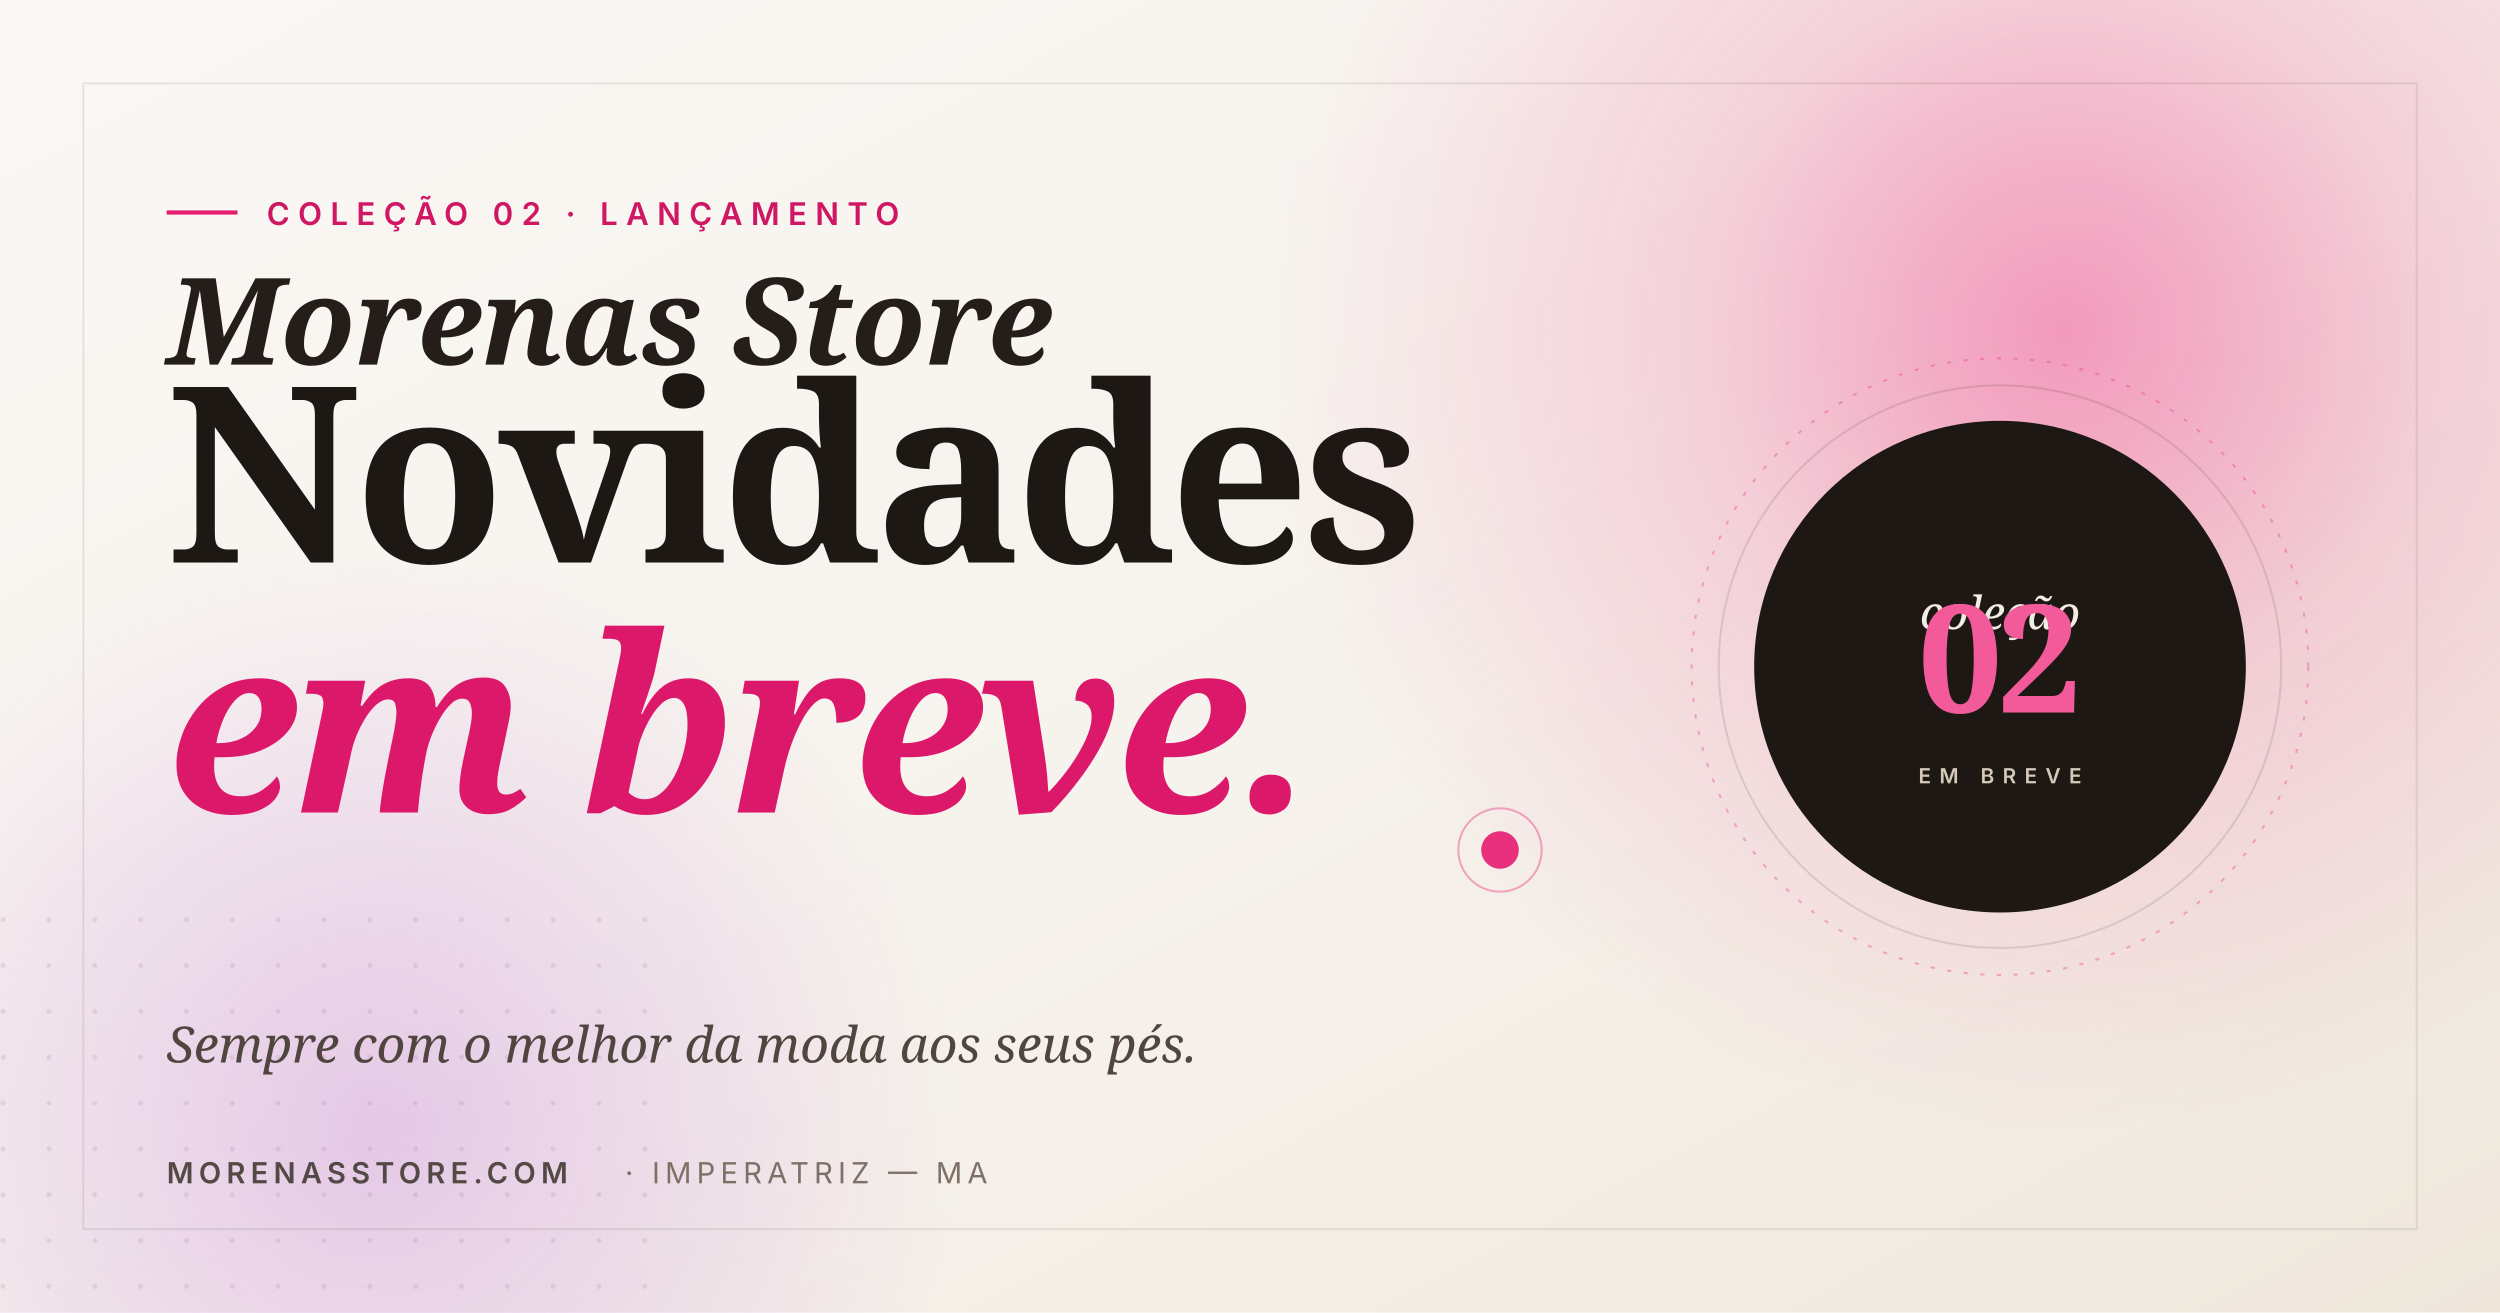
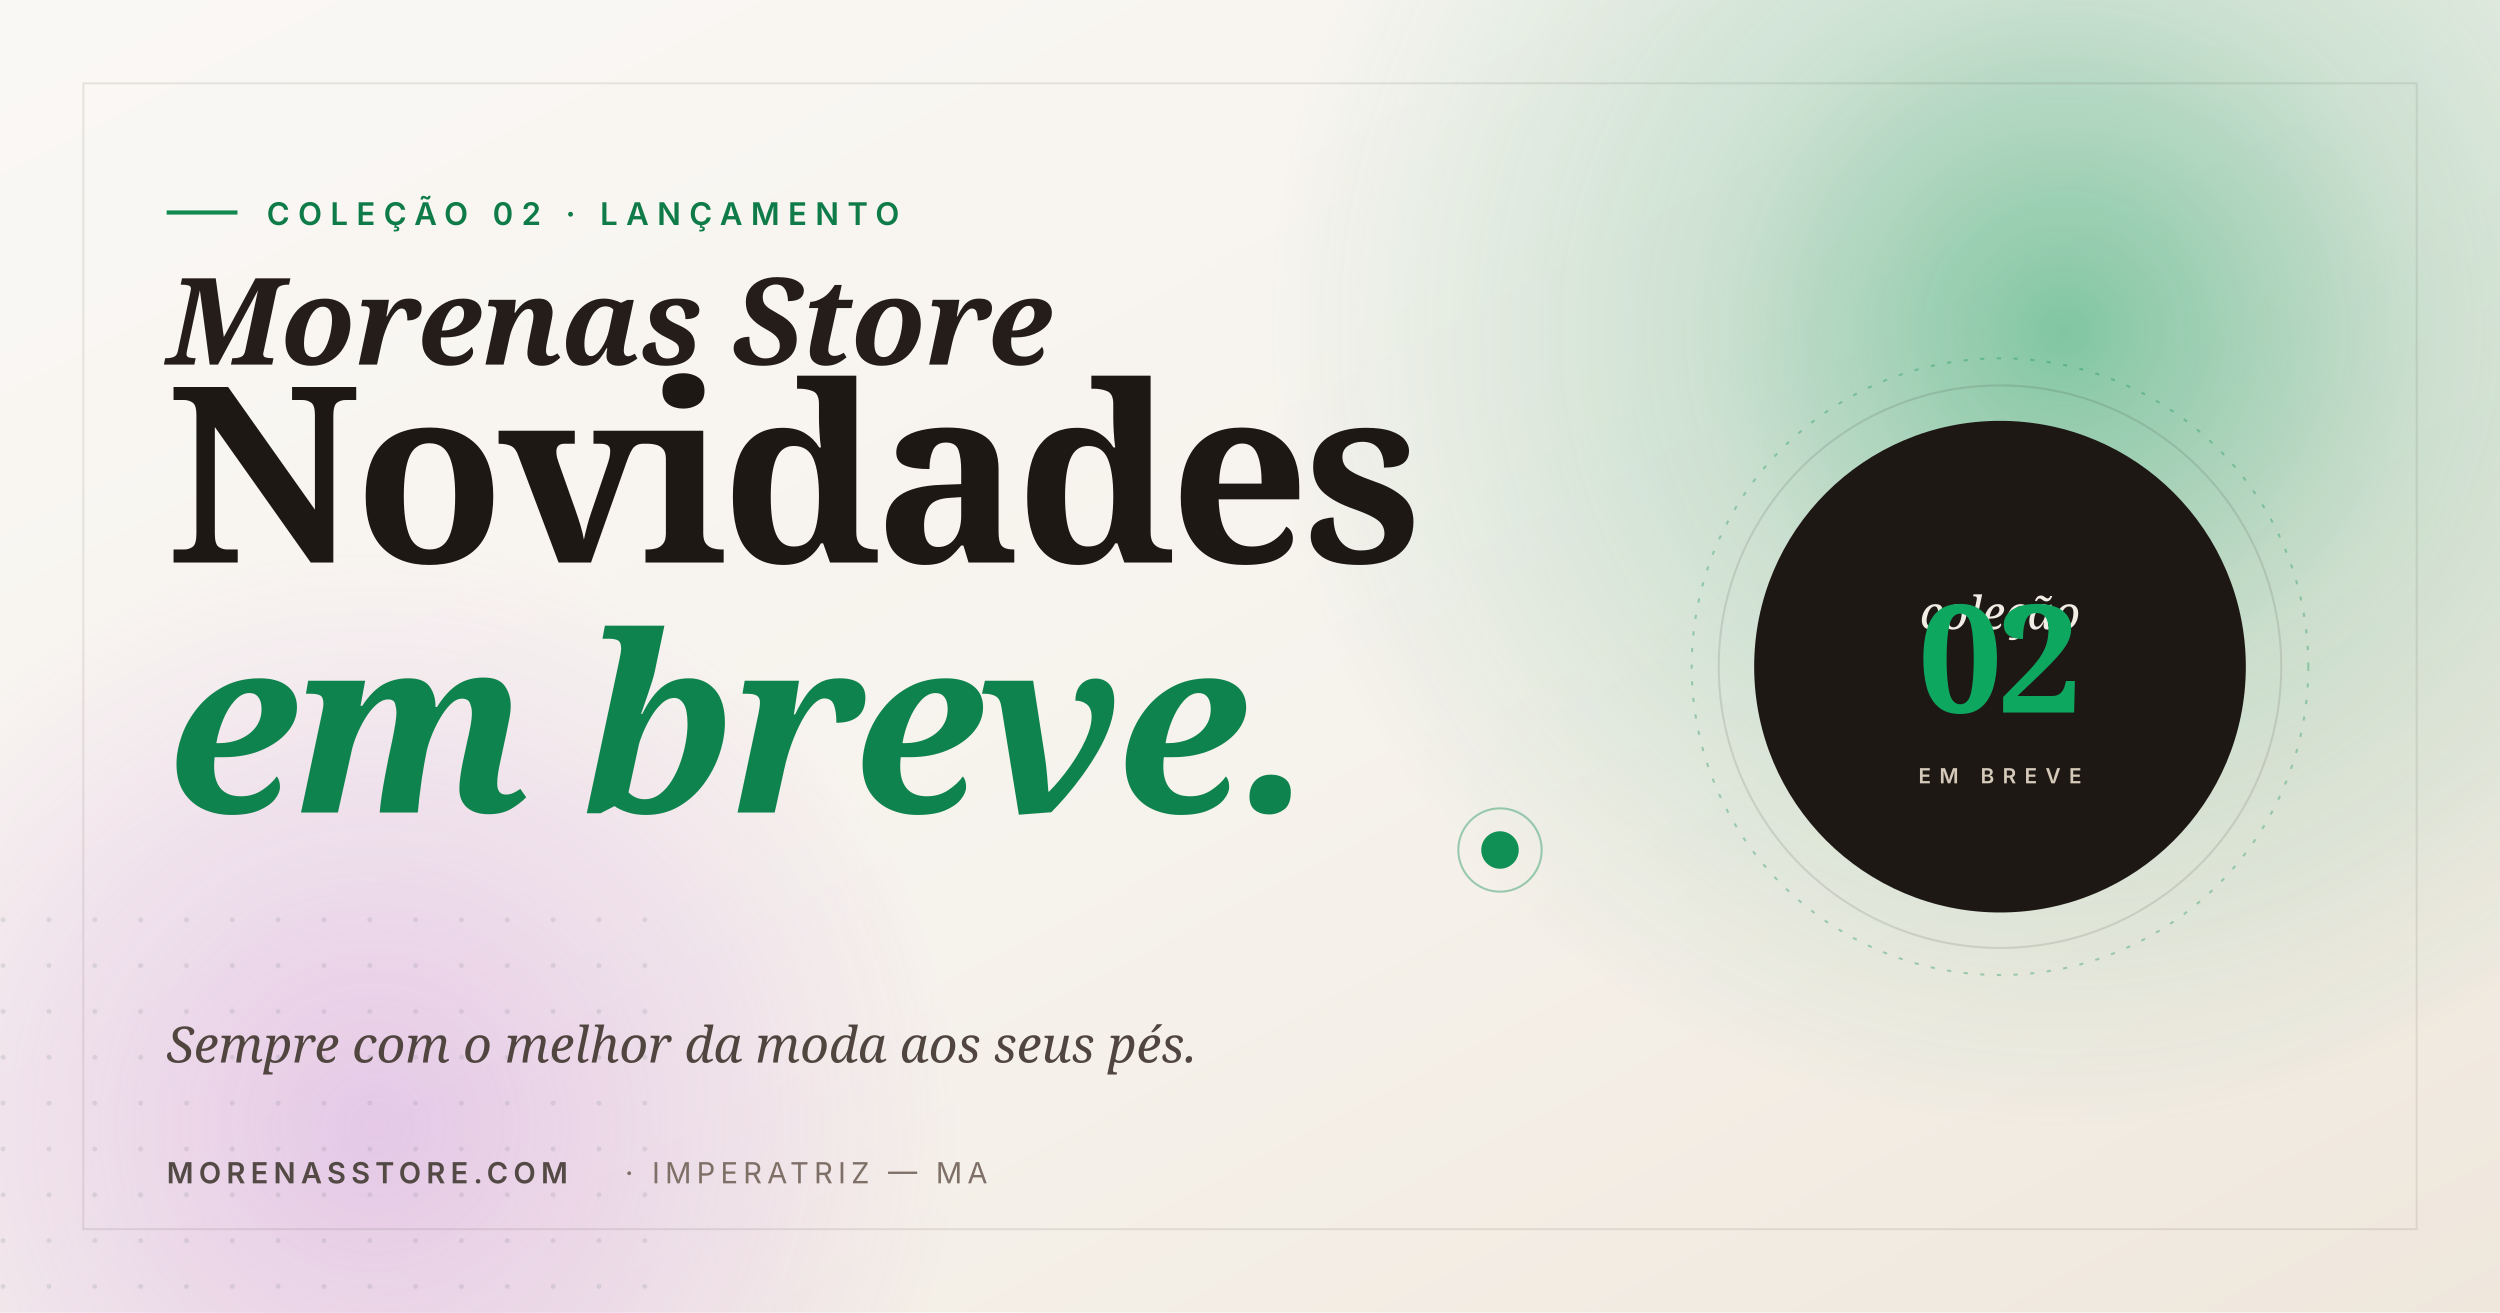
<svg xmlns="http://www.w3.org/2000/svg" viewBox="0 0 1200 630" width="1200" height="630">
  <defs>
    <linearGradient id="bg" x1="0" y1="0" x2="1" y2="1">
      <stop offset="0%" stop-color="#faf8f5" />
      <stop offset="55%" stop-color="#f6f2ec" />
      <stop offset="100%" stop-color="#efe7dc" />
    </linearGradient>
    <radialGradient id="glow" cx="50%" cy="50%" r="50%">
-       <stop offset="0%" stop-color="hsl(335, 85%, 60%)" stop-opacity="0.50" />
-       <stop offset="45%" stop-color="hsl(335, 80%, 55%)" stop-opacity="0.18" />
-       <stop offset="100%" stop-color="hsl(335, 80%, 55%)" stop-opacity="0" />
+       <stop offset="0%" stop-color="hsl(152, 85%, 32.9%)" stop-opacity="0.50" />
+       <stop offset="45%" stop-color="hsl(152, 80%, 31.4%)" stop-opacity="0.18" />
+       <stop offset="100%" stop-color="hsl(152, 80%, 31.4%)" stop-opacity="0" />
    </radialGradient>
    <radialGradient id="glow2" cx="50%" cy="50%" r="50%">
      <stop offset="0%" stop-color="hsl(285, 60%, 60%)" stop-opacity="0.28" />
      <stop offset="100%" stop-color="hsl(285, 60%, 60%)" stop-opacity="0" />
    </radialGradient>
    <filter id="soft" x="-20%" y="-20%" width="140%" height="140%">
      <feGaussianBlur stdDeviation="2" />
    </filter>
    <pattern id="dots" x="0" y="0" width="22" height="22" patternUnits="userSpaceOnUse">
-       <circle cx="1.5" cy="1.5" r="1.2" fill="hsl(335, 30%, 35%)" fill-opacity="0.14" />
+       <circle cx="1.5" cy="1.5" r="1.2" fill="hsl(152, 30%, 26.3%)" fill-opacity="0.14" />
    </pattern>
  </defs>
  <rect width="1200" height="630" fill="url(#bg)" />
  <rect x="0" y="430" width="320" height="200" fill="url(#dots)" opacity="0.9" />
  <circle cx="990" cy="160" r="380" fill="url(#glow)" />
  <circle cx="180" cy="540" r="280" fill="url(#glow2)" />
  <rect x="40" y="40" width="1120" height="550" fill="none" stroke="hsl(20, 14%, 18%)" stroke-opacity="0.10" stroke-width="1" />
  <g transform="translate(80, 92)">
-     <line x1="0" y1="10" x2="34" y2="10" stroke="hsl(335, 80%, 50%)" stroke-width="2" />
-     <text x="48" y="16" font-family="Inter, system-ui, sans-serif" font-size="15" font-weight="600" letter-spacing="4" fill="hsl(335, 80%, 45%)">COLEÇÃO 02 · LANÇAMENTO</text>
+     <line x1="0" y1="10" x2="34" y2="10" stroke="hsl(152, 80%, 29.9%)" stroke-width="2" />
+     <text x="48" y="16" font-family="Inter, system-ui, sans-serif" font-size="15" font-weight="600" letter-spacing="4" fill="hsl(152, 80%, 26.8%)">COLEÇÃO 02 · LANÇAMENTO</text>
  </g>
  <g transform="translate(80, 175)">
    <text x="0" y="0" font-family="'Playfair Display', Georgia, serif" font-size="58" font-weight="700" font-style="italic" fill="hsl(20, 18%, 12%)" letter-spacing="-0.5">Morenas Store</text>
  </g>
  <g transform="translate(80, 270)">
    <text x="0" y="0" font-family="'Playfair Display', Georgia, serif" font-size="118" font-weight="900" fill="hsl(20, 18%, 10%)" letter-spacing="-3" line-height="1">Novidades</text>
-     <text x="0" y="120" font-family="'Playfair Display', Georgia, serif" font-size="118" font-weight="900" font-style="italic" fill="hsl(335, 80%, 48%)" letter-spacing="-3">em breve.</text>
+     <text x="0" y="120" font-family="'Playfair Display', Georgia, serif" font-size="118" font-weight="900" font-style="italic" fill="hsl(152, 80%, 28.6%)" letter-spacing="-3">em breve.</text>
  </g>
  <g transform="translate(80, 510)">
    <text x="0" y="0" font-family="'Playfair Display', Georgia, serif" font-size="24" font-style="italic" fill="hsl(20, 12%, 28%)">
      Sempre com o melhor da moda aos seus pés.
    </text>
  </g>
  <g transform="translate(80, 568)">
    <text x="0" y="0" font-family="Inter, system-ui, sans-serif" font-size="14" font-weight="600" letter-spacing="2.5" fill="hsl(20, 10%, 30%)">
      MORENASSTORE.COM
    </text>
    <text x="220" y="0" font-family="Inter, system-ui, sans-serif" font-size="14" font-weight="400" letter-spacing="2.5" fill="hsl(20, 10%, 45%)">
      ·  IMPERATRIZ — MA
    </text>
  </g>
  <g transform="translate(960, 320)">
    <circle cx="0" cy="0" r="135" fill="none" stroke="hsl(20, 18%, 12%)" stroke-opacity="0.12" stroke-width="1" />
    <circle cx="0" cy="0" r="118" fill="hsl(20, 18%, 10%)" />
    <text x="0" y="-18" text-anchor="middle" font-family="'Playfair Display', Georgia, serif" font-style="italic" font-size="22" fill="hsl(35, 30%, 92%)">coleção</text>
-     <text x="0" y="22" text-anchor="middle" font-family="'Playfair Display', Georgia, serif" font-size="72" font-weight="900" fill="hsl(335, 85%, 65%)" letter-spacing="-2">02</text>
+     <text x="0" y="22" text-anchor="middle" font-family="'Playfair Display', Georgia, serif" font-size="72" font-weight="900" fill="hsl(152, 85%, 35.3%)" letter-spacing="-2">02</text>
    <text x="0" y="56" text-anchor="middle" font-family="Inter, system-ui, sans-serif" font-size="10" font-weight="600" letter-spacing="4" fill="hsl(35, 25%, 78%)">EM BREVE</text>
-     <circle cx="0" cy="0" r="148" fill="none" stroke="hsl(335, 80%, 55%)" stroke-opacity="0.35" stroke-width="1" stroke-dasharray="2 6" />
+     <circle cx="0" cy="0" r="148" fill="none" stroke="hsl(152, 80%, 31.4%)" stroke-opacity="0.35" stroke-width="1" stroke-dasharray="2 6" />
  </g>
  <g transform="translate(720, 408)">
-     <circle cx="0" cy="0" r="9" fill="hsl(335, 80%, 55%)" />
-     <circle cx="0" cy="0" r="20" fill="none" stroke="hsl(335, 80%, 55%)" stroke-opacity="0.4" />
+     <circle cx="0" cy="0" r="9" fill="hsl(152, 80%, 31.4%)" />
+     <circle cx="0" cy="0" r="20" fill="none" stroke="hsl(152, 80%, 31.4%)" stroke-opacity="0.4" />
  </g>
</svg>
